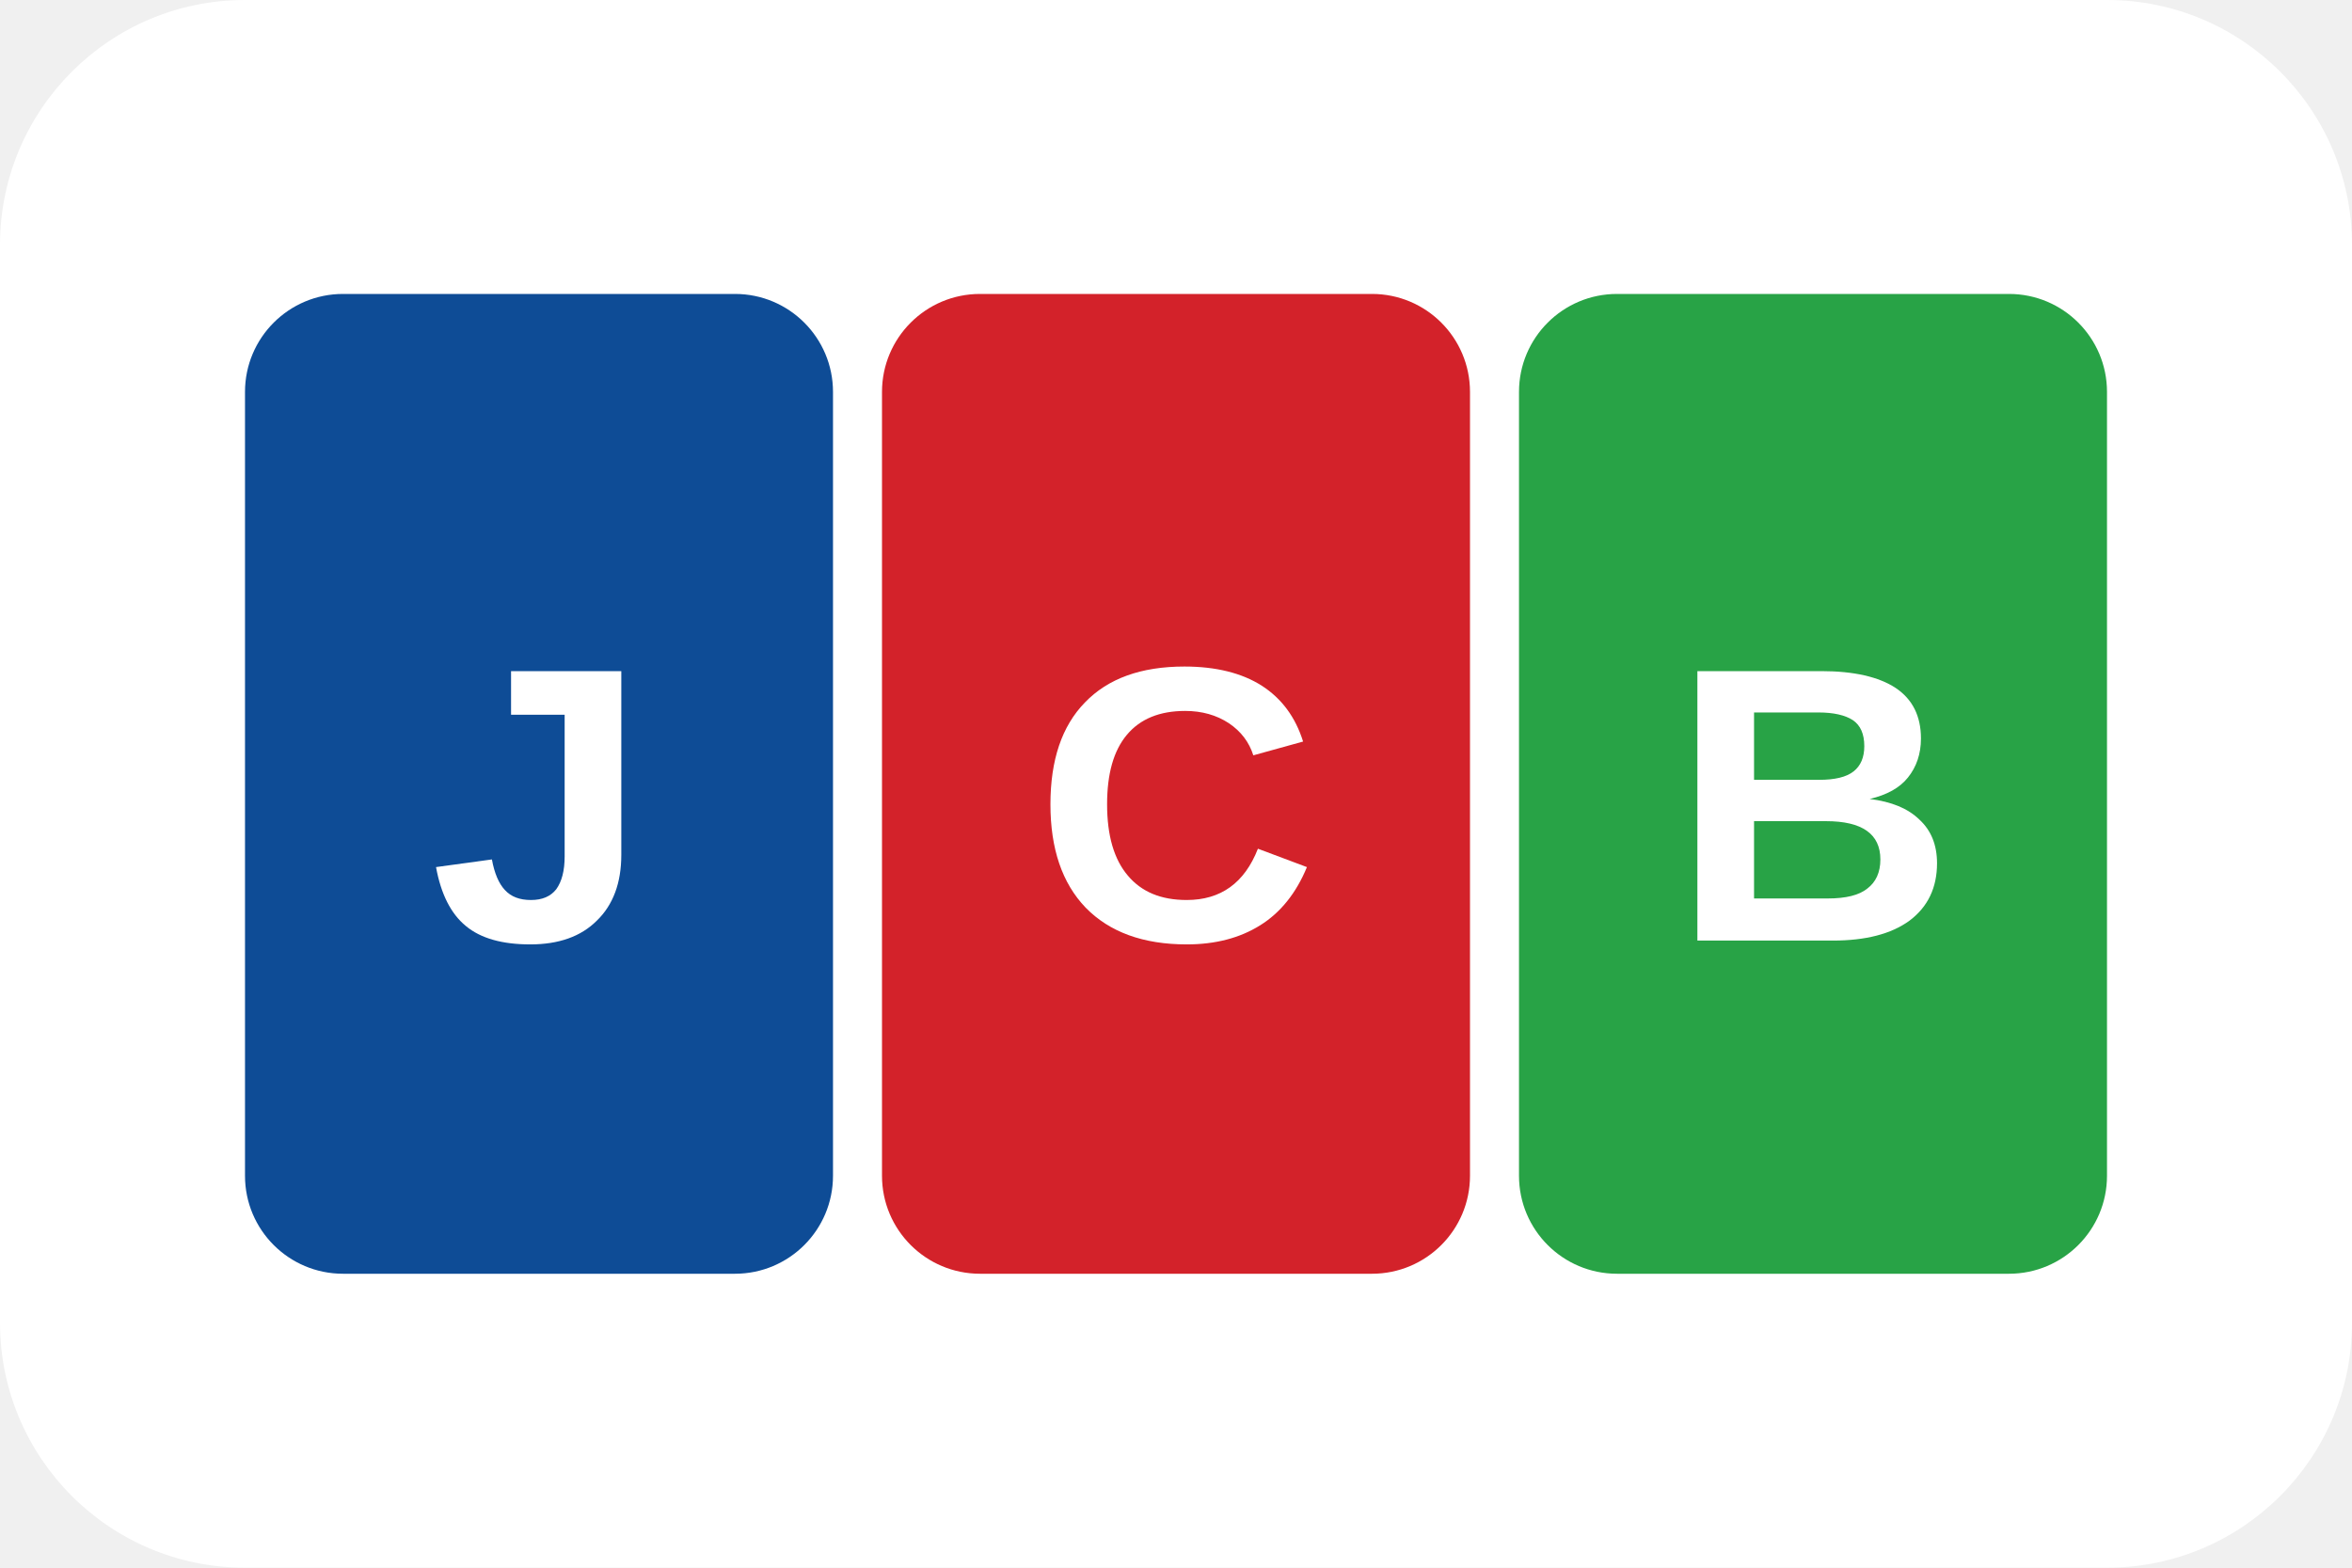
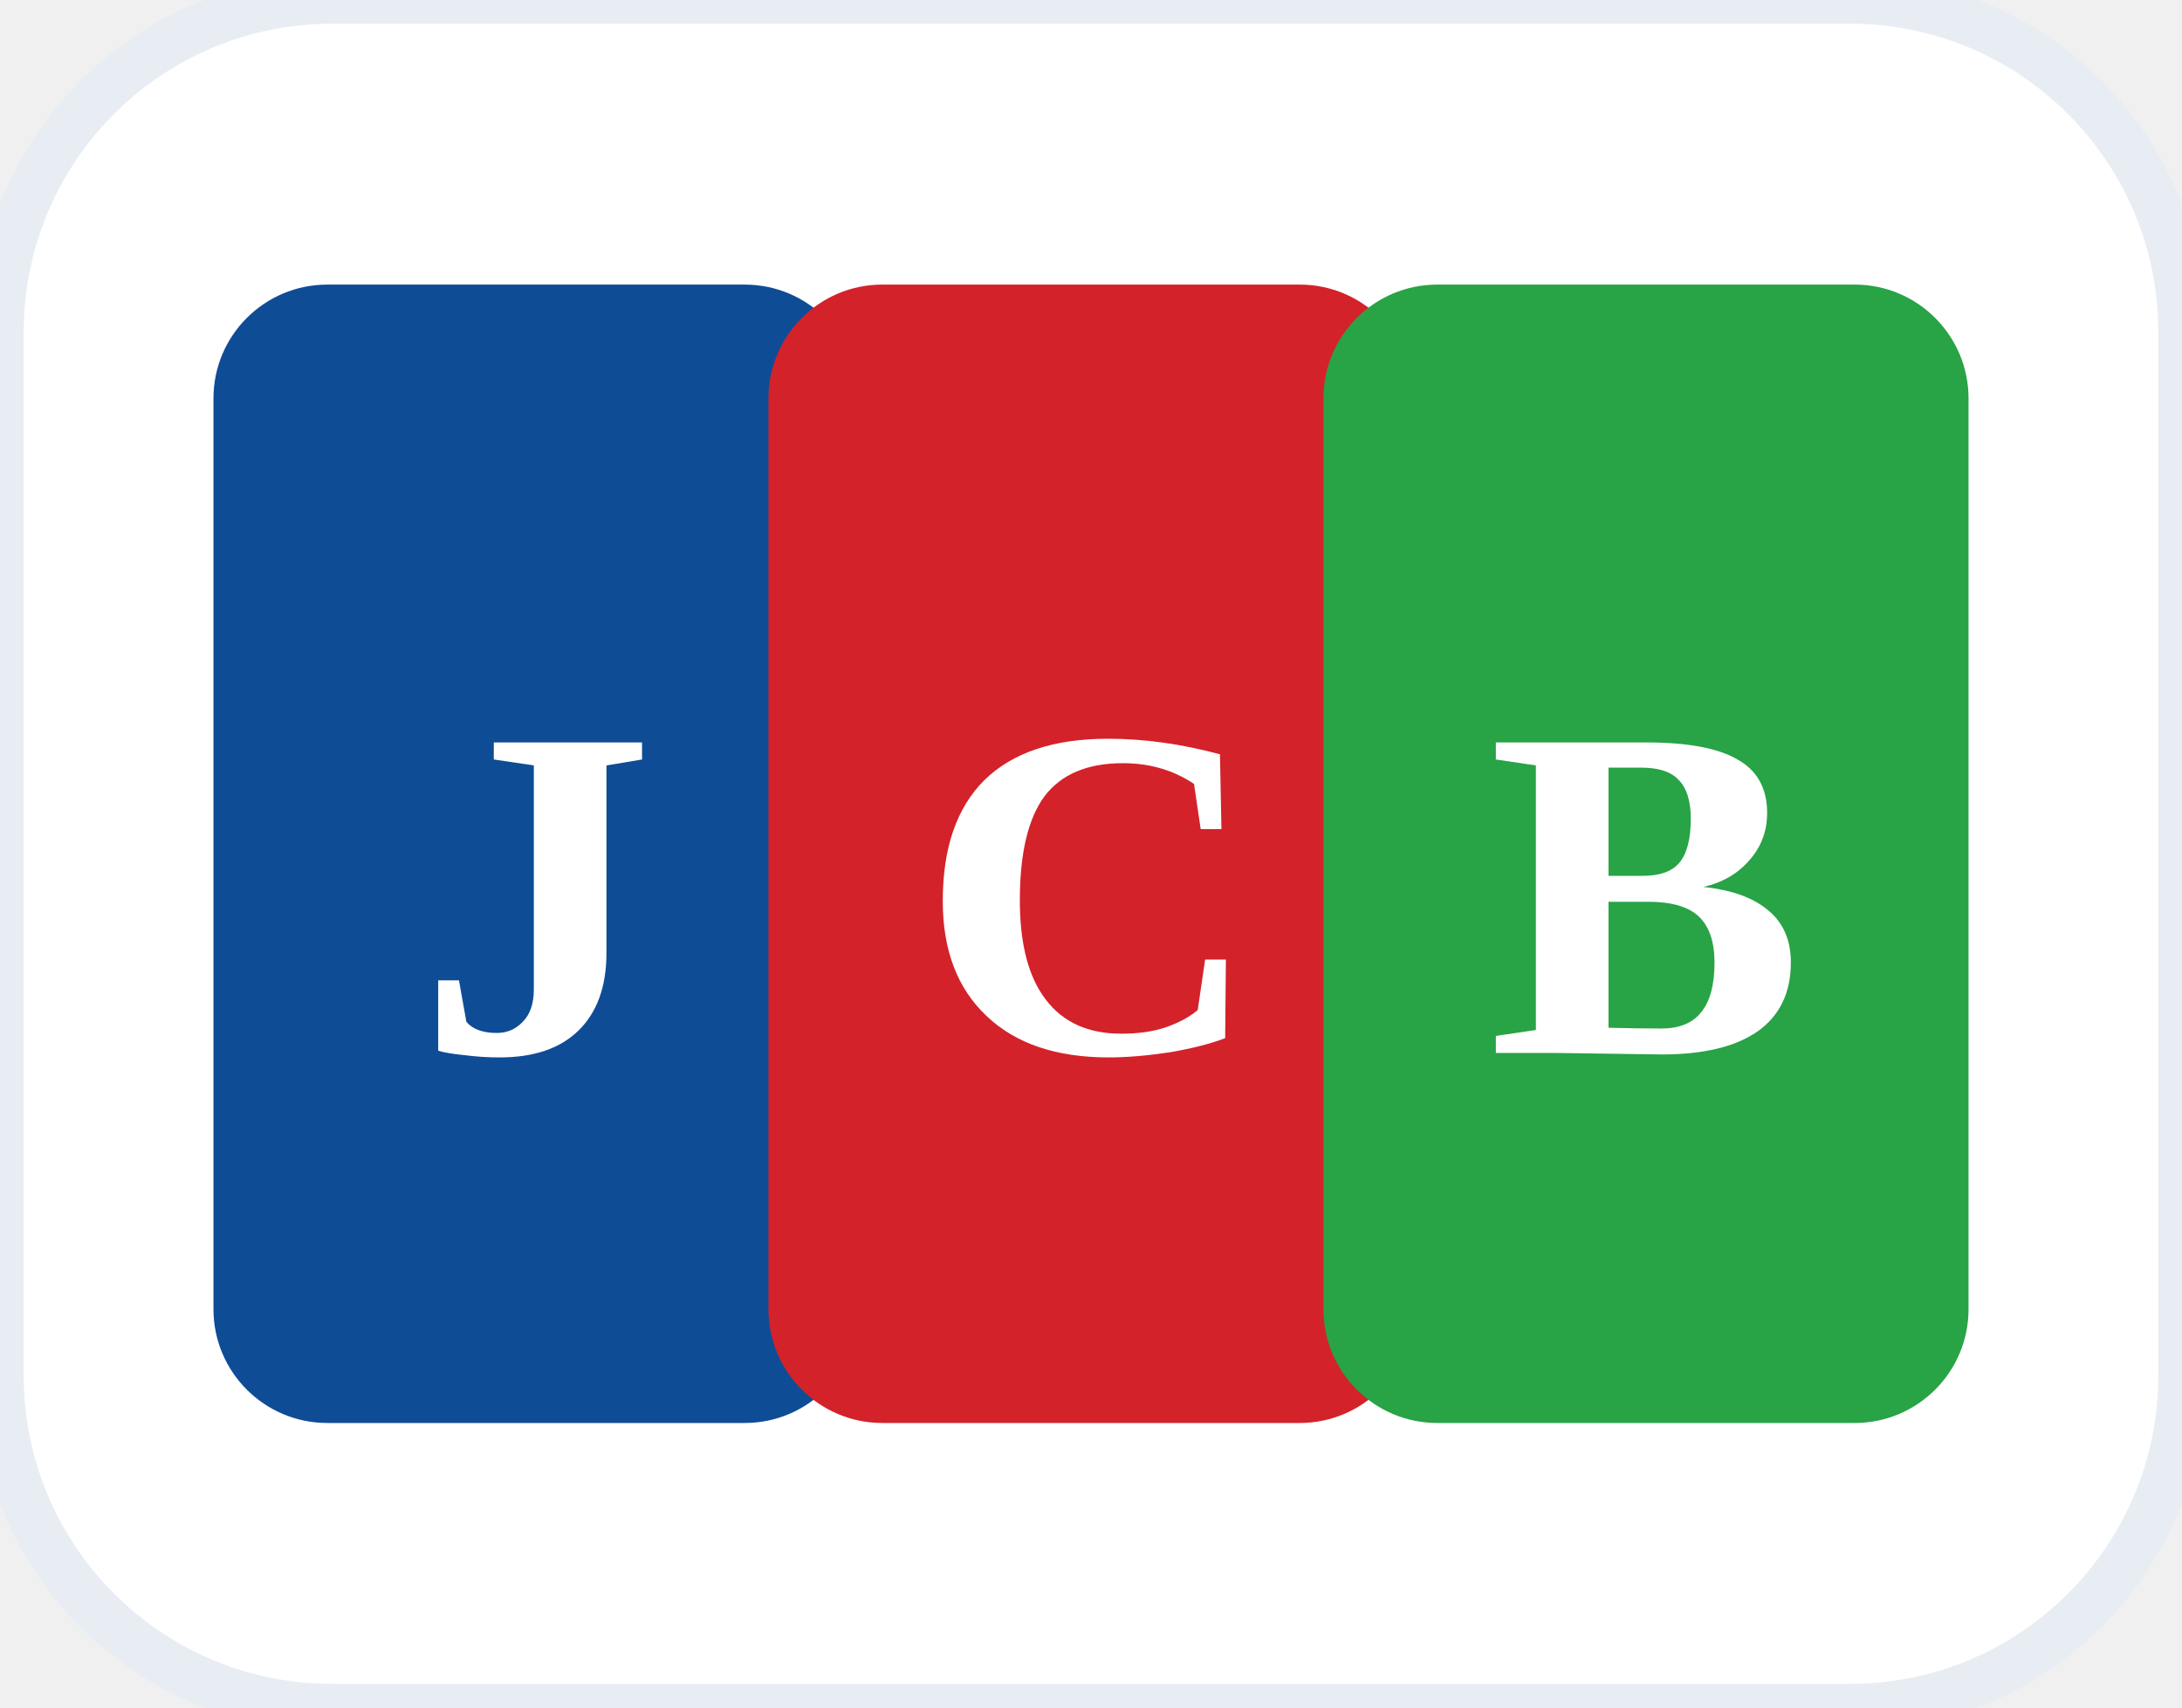
- <svg xmlns="http://www.w3.org/2000/svg" viewBox="0 0 48 32" role="img" aria-label="JCB">
-   <rect width="48" height="32" rx="5" fill="#fff" />
-   <rect x="5" y="6" width="12" height="20" rx="2" fill="#0E4C96" />
-   <rect x="18" y="6" width="12" height="20" rx="2" fill="#D3222A" />
-   <rect x="31" y="6" width="12" height="20" rx="2" fill="#28A346" />
-   <text x="11" y="19.2" fill="#fff" font-size="8" font-weight="800" text-anchor="middle" font-family="Arial, Helvetica, sans-serif">J</text>
-   <text x="24" y="19.2" fill="#fff" font-size="8" font-weight="800" text-anchor="middle" font-family="Arial, Helvetica, sans-serif">C</text>
-   <text x="37" y="19.2" fill="#fff" font-size="8" font-weight="800" text-anchor="middle" font-family="Arial, Helvetica, sans-serif">B</text>
+ <svg xmlns="http://www.w3.org/2000/svg" viewBox="0 0 46 36" role="img" aria-label="JCB">
+   <rect width="46" height="36" rx="7" fill="#fff" stroke="#E8EDF3" />
+   <g transform="translate(4.5 6)">
+     <rect width="13.6" height="24" rx="2.4" fill="#0E4C96" />
+     <rect x="11.7" width="13.6" height="24" rx="2.4" fill="#D3222A" />
+     <rect x="23.4" width="13.6" height="24" rx="2.4" fill="#28A346" />
+     <text x="6.8" y="16.2" text-anchor="middle" fill="#fff" font-size="10" font-weight="800" font-family="Georgia, 'Times New Roman', serif">J</text>
+     <text x="18.5" y="16.2" text-anchor="middle" fill="#fff" font-size="10" font-weight="800" font-family="Georgia, 'Times New Roman', serif">C</text>
+     <text x="30.2" y="16.2" text-anchor="middle" fill="#fff" font-size="10" font-weight="800" font-family="Georgia, 'Times New Roman', serif">B</text>
+   </g>
</svg>
